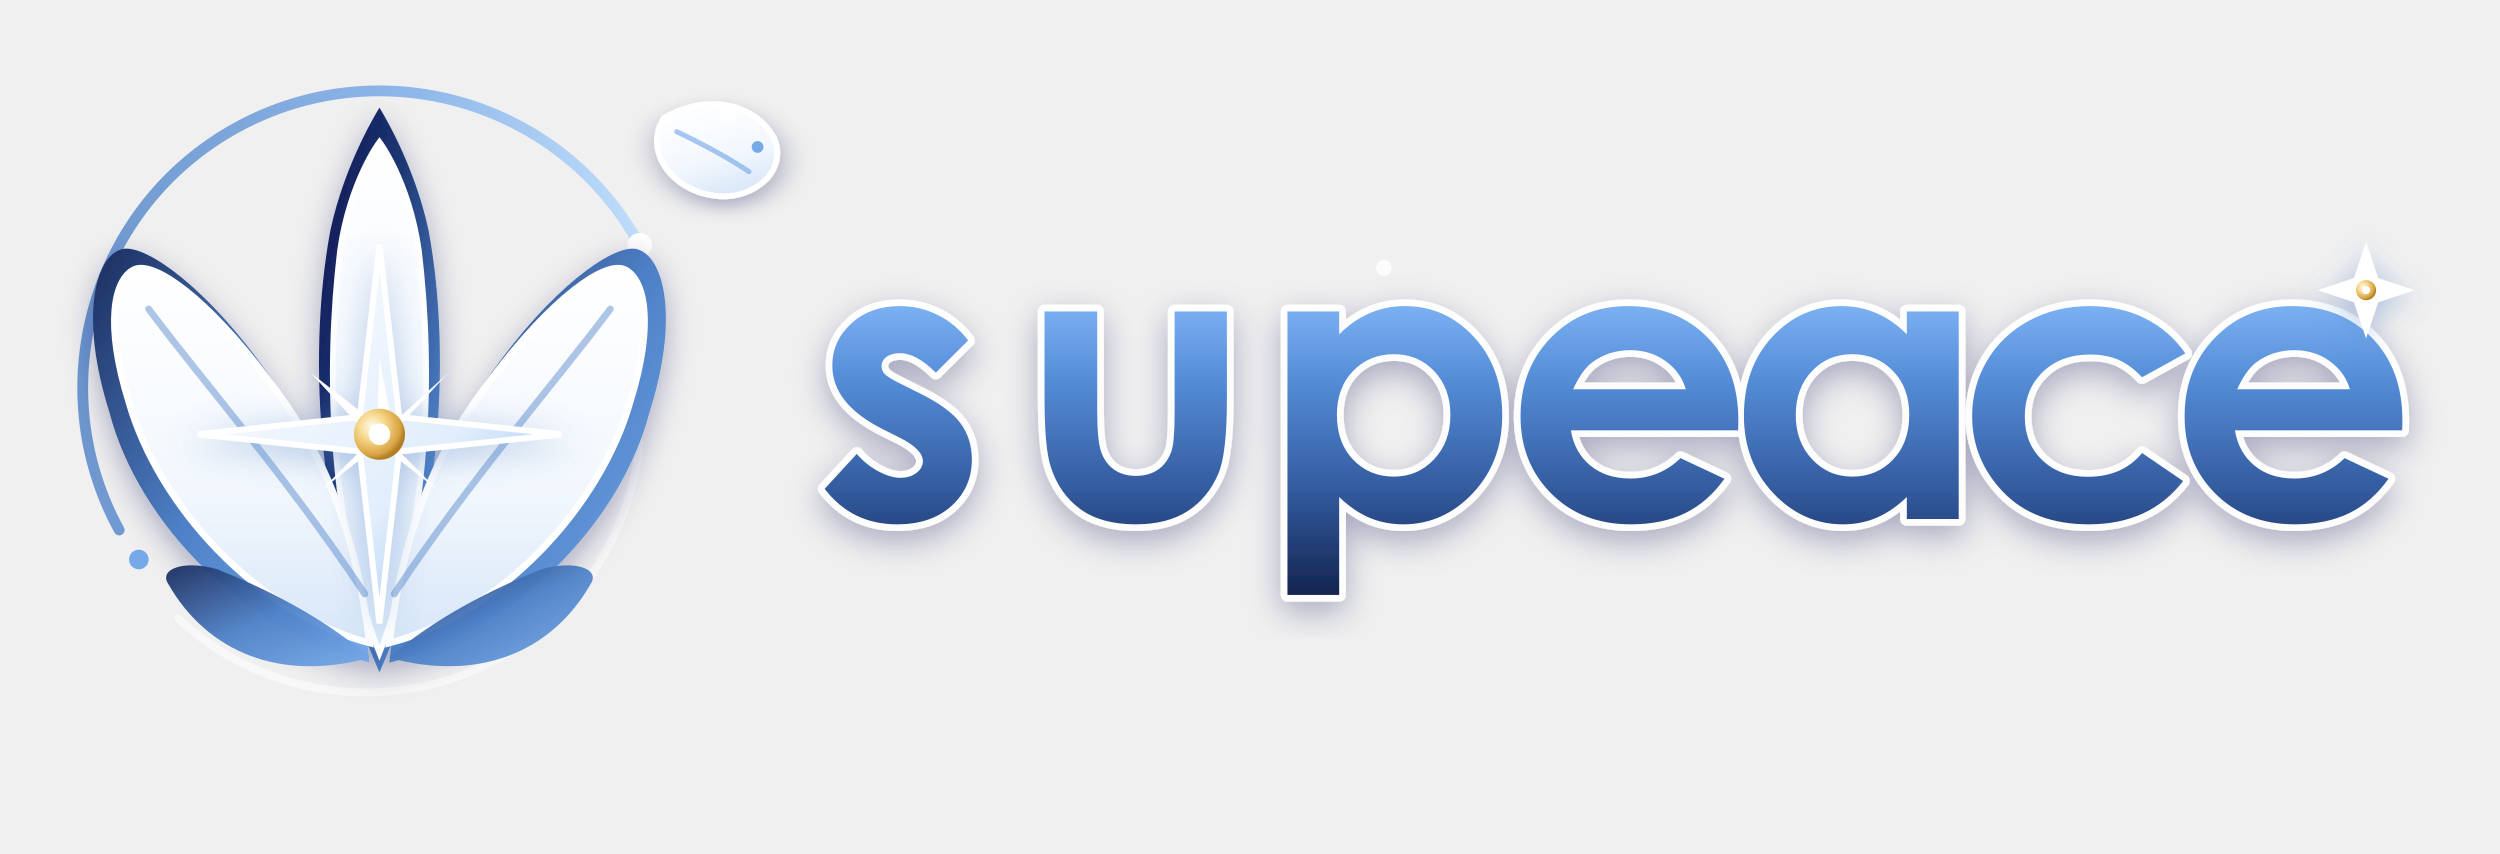
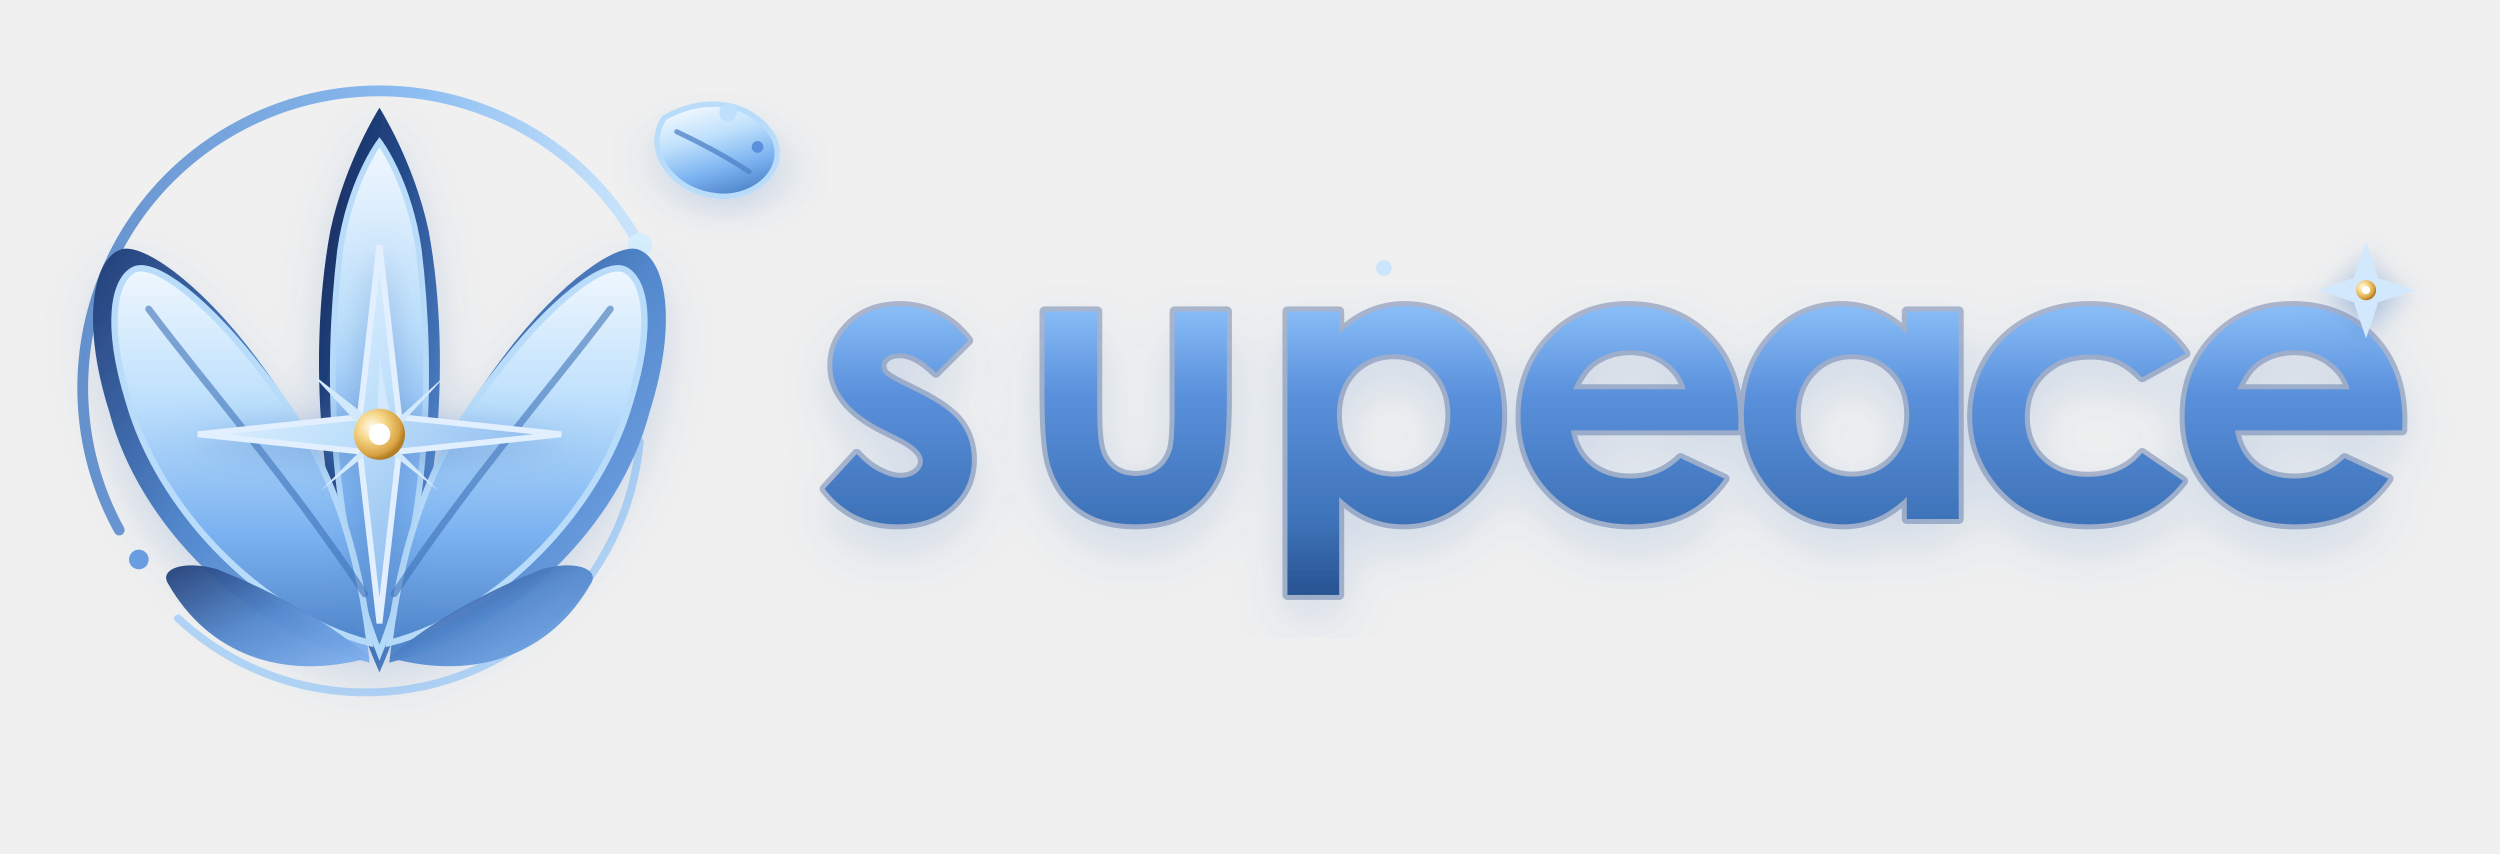
<svg xmlns="http://www.w3.org/2000/svg" viewBox="0 0 448 153" fill="none">
  <defs>
    <linearGradient id="azureWordmarkGrad" x1="0%" y1="0%" x2="0%" y2="100%">
-       <stop offset="0%" stop-color="#7BB0F2" />
-       <stop offset="25%" stop-color="#558DD8" />
-       <stop offset="65%" stop-color="#32599C" />
-       <stop offset="100%" stop-color="#14244F" />
+       <stop offset="0%" stop-color="#89BEF8" />
+       <stop offset="30%" stop-color="#5B91DC" />
+       <stop offset="75%" stop-color="#3D72B8" />
+       <stop offset="100%" stop-color="#285392" />
    </linearGradient>
    <linearGradient id="azurePetalDeep" x1="0%" y1="0%" x2="100%" y2="100%">
-       <stop offset="0%" stop-color="#0B1350" />
-       <stop offset="40%" stop-color="#1E3875" />
+       <stop offset="0%" stop-color="#142654" />
+       <stop offset="40%" stop-color="#254A8A" />
      <stop offset="80%" stop-color="#4E81C7" />
-       <stop offset="100%" stop-color="#6B9DE3" />
+       <stop offset="100%" stop-color="#72A5E7" />
    </linearGradient>
    <linearGradient id="azurePetalMid" x1="0%" y1="0%" x2="100%" y2="100%">
-       <stop offset="0%" stop-color="#1B2D5E" />
-       <stop offset="50%" stop-color="#4E81C7" />
-       <stop offset="100%" stop-color="#76A9E8" />
+       <stop offset="0%" stop-color="#223E77" />
+       <stop offset="50%" stop-color="#5388CD" />
+       <stop offset="100%" stop-color="#83B3F0" />
    </linearGradient>
    <linearGradient id="skyBreezeGrad" x1="0%" y1="0%" x2="100%" y2="0%">
      <stop offset="0%" stop-color="#4E81C7" />
-       <stop offset="60%" stop-color="#76A9E8" />
-       <stop offset="100%" stop-color="#B2D8FC" />
+       <stop offset="60%" stop-color="#7BB4F2" />
+       <stop offset="100%" stop-color="#C5E3FD" />
    </linearGradient>
-     <linearGradient id="lilyWhitePetal" x1="0%" y1="0%" x2="0%" y2="100%">
-       <stop offset="0%" stop-color="#FFFFFF" />
-       <stop offset="60%" stop-color="#F2F7FD" />
-       <stop offset="100%" stop-color="#D7E6F8" />
+     <linearGradient id="lilyAzurePetal" x1="0%" y1="0%" x2="0%" y2="100%">
+       <stop offset="0%" stop-color="#F0F7FE" />
+       <stop offset="35%" stop-color="#BEE0FC" />
+       <stop offset="70%" stop-color="#7CB3F1" />
+       <stop offset="100%" stop-color="#4F85CA" />
    </linearGradient>
    <linearGradient id="starlightDiamond" x1="0%" y1="0%" x2="100%" y2="100%">
      <stop offset="0%" stop-color="#FFFFFF" />
-       <stop offset="60%" stop-color="#E2EEFC" />
-       <stop offset="100%" stop-color="#83B4F1" />
+       <stop offset="45%" stop-color="#BFE0FB" />
+       <stop offset="100%" stop-color="#659CE3" />
    </linearGradient>
    <radialGradient id="stamenGoldCore" cx="35%" cy="35%" r="65%">
      <stop offset="0%" stop-color="#FFFBF0" />
      <stop offset="40%" stop-color="#F7D88C" />
      <stop offset="85%" stop-color="#D9A343" />
      <stop offset="100%" stop-color="#B27E25" />
    </radialGradient>
    <filter id="naturalShadow" x="-15%" y="-15%" width="130%" height="130%">
-       <feDropShadow dx="0" dy="2" stdDeviation="3" flood-color="#0B1350" flood-opacity="0.30" />
+       <feDropShadow dx="0" dy="1.5" stdDeviation="1.8" flood-color="#142654" flood-opacity="0.32" />
+       <feDropShadow dx="0" dy="4" stdDeviation="5" flood-color="#4E81C7" flood-opacity="0.22" />
    </filter>
    <filter id="starGlow" x="-30%" y="-30%" width="160%" height="160%">
-       <feDropShadow dx="0" dy="0" stdDeviation="2.5" flood-color="#FFFFFF" flood-opacity="0.95" />
-       <feDropShadow dx="0" dy="1.5" stdDeviation="3.5" flood-color="#4E81C7" flood-opacity="0.45" />
+       <feDropShadow dx="0" dy="0" stdDeviation="2" flood-color="#FFFFFF" flood-opacity="0.9" />
+       <feDropShadow dx="0" dy="1.5" stdDeviation="3.5" flood-color="#4E81C7" flood-opacity="0.5" />
    </filter>
  </defs>
  <g id="brand-emblem" transform="translate(68, 76.5) scale(0.88) translate(-75, -75)">
-     <path d="M 22 96 A 56 56 0 0 1 128 38" stroke="url(#skyBreezeGrad)" stroke-width="2.2" stroke-linecap="round" fill="none" opacity="0.8" />
-     <path d="M 128 78 A 56 56 0 0 1 34 114" stroke="#FFFFFF" stroke-width="1.6" stroke-linecap="round" fill="none" opacity="0.55" />
-     <circle cx="128" cy="38" r="2.5" fill="#FFFFFF" />
-     <circle cx="26" cy="102" r="2.0" fill="#76A9E8" />
+     <path d="M 22 96 A 56 56 0 0 1 128 38" stroke="url(#skyBreezeGrad)" stroke-width="2.2" stroke-linecap="round" fill="none" opacity="0.85" />
+     <path d="M 128 78 A 56 56 0 0 1 34 114" stroke="#90C4F9" stroke-width="1.6" stroke-linecap="round" fill="none" opacity="0.65" />
+     <circle cx="128" cy="38" r="2.5" fill="#D8EEFE" />
+     <circle cx="26" cy="102" r="2.0" fill="#6B9DE3" />
    <g filter="url(#naturalShadow)">
      <path d="M 75 125 C 63 98 60 62 65 35 C 68 21 75 10 75 10 C 75 10 82 21 85 35 C 90 62 87 98 75 125 Z" fill="url(#azurePetalDeep)" />
      <path d="M 73 123 C 48 117 26 95 20 72 C 14 53 17 41 22 39 C 26 37 38 45 50 61 C 62 77 70 95 73 123 Z" fill="url(#azurePetalMid)" />
      <path d="M 77 123 C 102 117 124 95 130 72 C 136 53 133 41 128 39 C 124 37 112 45 100 61 C 88 77 80 95 77 123 Z" fill="url(#azurePetalMid)" />
    </g>
-     <path d="M 75 121 C 65 96 64 64 67 39 C 69 25 75 17 75 17 C 75 17 81 25 83 39 C 86 64 85 96 75 121 Z" fill="url(#lilyWhitePetal)" stroke="#FFFFFF" stroke-width="1.2" />
-     <path d="M 75 117 L 75 28" stroke="url(#skyBreezeGrad)" stroke-width="1.6" stroke-linecap="round" opacity="0.85" />
-     <path d="M 73 119 C 50 113 30 91 24 70 C 19 54 21 45 25 43 C 29 41 40 49 52 65 C 63 79 70 95 73 119 Z" fill="url(#lilyWhitePetal)" stroke="#FFFFFF" stroke-width="1.4" />
-     <path d="M 28 51 C 40 67 56 85 72 109" stroke="#4E81C7" stroke-width="1.4" stroke-linecap="round" opacity="0.45" fill="none" />
-     <path d="M 77 119 C 100 113 120 91 126 70 C 131 54 129 45 125 43 C 121 41 110 49 98 65 C 87 79 80 95 77 119 Z" fill="url(#lilyWhitePetal)" stroke="#FFFFFF" stroke-width="1.4" />
-     <path d="M 122 51 C 110 67 94 85 78 109" stroke="#4E81C7" stroke-width="1.4" stroke-linecap="round" opacity="0.45" fill="none" />
+     <path d="M 75 121 C 65 96 64 64 67 39 C 69 25 75 17 75 17 C 75 17 81 25 83 39 C 86 64 85 96 75 121 Z" fill="url(#lilyAzurePetal)" stroke="#B8DCFA" stroke-width="1.2" />
+     <path d="M 75 117 L 75 28" stroke="url(#skyBreezeGrad)" stroke-width="1.6" stroke-linecap="round" opacity="0.9" />
+     <path d="M 73 119 C 50 113 30 91 24 70 C 19 54 21 45 25 43 C 29 41 40 49 52 65 C 63 79 70 95 73 119 Z" fill="url(#lilyAzurePetal)" stroke="#B8DCFA" stroke-width="1.3" />
+     <path d="M 28 51 C 40 67 56 85 72 109" stroke="#3D72B8" stroke-width="1.4" stroke-linecap="round" opacity="0.6" fill="none" />
+     <path d="M 77 119 C 100 113 120 91 126 70 C 131 54 129 45 125 43 C 121 41 110 49 98 65 C 87 79 80 95 77 119 Z" fill="url(#lilyAzurePetal)" stroke="#B8DCFA" stroke-width="1.3" />
+     <path d="M 122 51 C 110 67 94 85 78 109" stroke="#3D72B8" stroke-width="1.4" stroke-linecap="round" opacity="0.6" fill="none" />
    <path d="M 73 122 C 55 127 40 121 32 107 C 30 104 35 102 42 104 C 52 108 64 114 73 122 Z" fill="url(#azurePetalMid)" opacity="0.95" />
    <path d="M 77 122 C 95 127 110 121 118 107 C 120 104 115 102 108 104 C 98 108 86 114 77 122 Z" fill="url(#azurePetalMid)" opacity="0.95" />
    <g filter="url(#starGlow)">
-       <polygon points="75,38 79,73 112,76.5 79,80 75,115 71,80 38,76.5 71,73" fill="url(#starlightDiamond)" stroke="#FFFFFF" stroke-width="1.2" />
-       <polygon points="75,61 77.5,74.5 89,64 76.5,77.5 87,88 75,78.5 63,88 73.5,77.5 61,64 74.5,74.5" fill="#FFFFFF" />
+       <polygon points="75,38 79,73 112,76.5 79,80 75,115 71,80 38,76.5 71,73" fill="url(#starlightDiamond)" stroke="#E1EFFF" stroke-width="1.2" />
+       <polygon points="75,61 77.5,74.5 89,64 76.5,77.5 87,88 75,78.5 63,88 73.5,77.5 61,64 74.5,74.5" fill="#D2E8FD" />
      <circle cx="75" cy="76.5" r="5.2" fill="url(#stamenGoldCore)" />
      <circle cx="75" cy="76.5" r="2.2" fill="#FFFFFF" />
    </g>
    <g transform="translate(122, 17) rotate(-16) scale(0.85)" filter="url(#naturalShadow)">
-       <path d="M 14 -2 C 26 -5 36 1 38 10 C 39 19 28 23 20 19 C 11 15 7 4 14 -2 Z" fill="url(#lilyWhitePetal)" stroke="#FFFFFF" stroke-width="1.4" />
-       <path d="M 16 2 Q 25 10 30 16" stroke="#76A9E8" stroke-width="1.2" stroke-linecap="round" fill="none" opacity="0.65" />
+       <path d="M 14 -2 C 26 -5 36 1 38 10 C 39 19 28 23 20 19 C 11 15 7 4 14 -2 Z" fill="url(#lilyAzurePetal)" stroke="#B8DCFA" stroke-width="1.3" />
+       <path d="M 16 2 Q 25 10 30 16" stroke="#4E81C7" stroke-width="1.2" stroke-linecap="round" fill="none" opacity="0.75" />
    </g>
-     <circle cx="146" cy="11" r="1.8" fill="#FFFFFF" />
-     <circle cx="152" cy="18" r="1.2" fill="#76A9E8" />
+     <circle cx="146" cy="11" r="1.8" fill="#BEE0FC" />
+     <circle cx="152" cy="18" r="1.2" fill="#5B91DC" />
  </g>
  <g id="brand-wordmark" filter="url(#naturalShadow)">
-     <path d="M 173.49 61.01 L 167.70 66.78 Q 164.19 63.29 161.31 63.29 Q 159.74 63.29 158.85 63.96 Q 157.97 64.63 157.97 65.62 Q 157.97 66.38 158.52 67.01 Q 159.09 67.64 161.31 68.73 L 164.74 70.44 Q 170.13 73.10 172.14 75.87 Q 174.16 78.64 174.16 82.37 Q 174.16 87.32 170.52 90.65 Q 166.88 93.96 160.77 93.96 Q 152.63 93.96 147.78 87.60 L 153.53 81.34 Q 155.17 83.25 157.36 84.44 Q 159.57 85.62 161.28 85.62 Q 163.13 85.62 164.25 84.73 Q 165.38 83.83 165.38 82.67 Q 165.38 80.52 161.31 78.47 L 158.17 76.90 Q 149.15 72.35 149.15 65.51 Q 149.15 61.11 152.54 57.98 Q 155.94 54.85 161.25 54.85 Q 164.87 54.85 168.06 56.45 Q 171.25 58.03 173.49 61.01 Z M 187.18 55.81 L 196.62 55.81 L 196.62 73.72 Q 196.62 78.96 197.33 80.99 Q 198.05 83.01 199.64 84.15 Q 201.24 85.28 203.55 85.28 Q 205.88 85.28 207.50 84.17 Q 209.12 83.06 209.91 80.90 Q 210.49 79.30 210.49 74.03 L 210.49 55.81 L 219.86 55.81 L 219.86 71.57 Q 219.86 81.31 218.32 84.90 Q 216.44 89.27 212.78 91.62 Q 209.12 93.96 203.49 93.96 Q 197.36 93.96 193.59 91.23 Q 189.82 88.48 188.28 83.60 Q 187.18 80.21 187.18 71.30 L 187.18 55.81 Z M 239.98 55.81 L 239.98 59.91 Q 242.50 57.39 245.45 56.12 Q 248.39 54.85 251.74 54.85 Q 259.02 54.85 264.11 60.36 Q 269.20 65.86 269.20 74.47 Q 269.20 82.78 263.94 88.37 Q 258.68 93.96 251.46 93.96 Q 248.25 93.96 245.48 92.81 Q 242.71 91.67 239.98 89.07 L 239.98 106.61 L 230.71 106.61 L 230.71 55.81 L 239.98 55.81 Z M 249.79 63.47 Q 245.38 63.47 242.47 66.48 Q 239.57 69.48 239.57 74.34 Q 239.57 79.30 242.47 82.36 Q 245.38 85.41 249.79 85.41 Q 254.07 85.41 256.99 82.30 Q 259.91 79.19 259.91 74.37 Q 259.91 69.58 257.03 66.53 Q 254.16 63.47 249.79 63.47 Z M 311.48 77.11 L 281.50 77.11 Q 282.14 81.07 284.97 83.41 Q 287.79 85.75 292.16 85.75 Q 297.39 85.75 301.15 82.10 L 309.02 85.79 Q 306.07 89.96 301.97 91.96 Q 297.87 93.96 292.23 93.96 Q 283.48 93.96 277.98 88.44 Q 272.48 82.92 272.48 74.61 Q 272.48 66.10 277.95 60.48 Q 283.45 54.85 291.71 54.85 Q 300.50 54.85 306.00 60.48 Q 311.51 66.10 311.51 75.33 L 311.48 77.11 Z M 302.10 69.76 Q 301.19 66.65 298.46 64.70 Q 295.75 62.75 292.16 62.75 Q 288.27 62.75 285.33 64.93 Q 283.48 66.30 281.90 69.76 L 302.10 69.76 Z M 341.70 55.81 L 351.00 55.81 L 351.00 93.00 L 341.70 93.00 L 341.70 89.07 Q 338.97 91.67 336.21 92.81 Q 333.46 93.96 330.25 93.96 Q 323.04 93.96 317.77 88.37 Q 312.51 82.78 312.51 74.47 Q 312.51 65.86 317.59 60.36 Q 322.69 54.85 329.98 54.85 Q 333.32 54.85 336.26 56.12 Q 339.21 57.39 341.70 59.91 L 341.70 55.81 Z M 331.89 63.47 Q 327.55 63.47 324.67 66.53 Q 321.80 69.58 321.80 74.37 Q 321.80 79.19 324.73 82.30 Q 327.65 85.41 331.92 85.41 Q 336.33 85.41 339.23 82.36 Q 342.14 79.30 342.14 74.34 Q 342.14 69.48 339.23 66.48 Q 336.33 63.47 331.89 63.47 Z M 391.61 63.33 L 383.86 67.60 Q 381.67 65.32 379.53 64.43 Q 377.40 63.53 374.53 63.53 Q 369.30 63.53 366.06 66.66 Q 362.84 69.79 362.84 74.68 Q 362.84 79.43 365.94 82.43 Q 369.06 85.44 374.11 85.44 Q 380.37 85.44 383.86 81.18 L 391.21 86.20 Q 385.23 93.96 374.32 93.96 Q 364.51 93.96 358.95 88.15 Q 353.41 82.34 353.41 74.54 Q 353.41 69.15 356.10 64.60 Q 358.80 60.05 363.64 57.45 Q 368.48 54.85 374.46 54.85 Q 380.00 54.85 384.41 57.06 Q 388.81 59.27 391.61 63.33 Z M 430.48 77.11 L 400.50 77.11 Q 401.14 81.07 403.97 83.41 Q 406.79 85.75 411.16 85.75 Q 416.39 85.75 420.15 82.10 L 428.02 85.79 Q 425.07 89.96 420.97 91.96 Q 416.87 93.96 411.23 93.96 Q 402.48 93.96 396.98 88.44 Q 391.48 82.92 391.48 74.61 Q 391.48 66.10 396.95 60.48 Q 402.45 54.85 410.71 54.85 Q 419.50 54.85 425.00 60.48 Q 430.51 66.10 430.51 75.33 L 430.48 77.11 Z M 421.10 69.76 Q 420.19 66.65 417.46 64.70 Q 414.75 62.75 411.16 62.75 Q 407.27 62.75 404.33 64.93 Q 402.48 66.30 400.90 69.76 L 421.10 69.76 Z" fill="none" stroke="#FFFFFF" stroke-width="2.4" stroke-linejoin="round" stroke-linecap="round" opacity="0.95" />
+     <path d="M 173.49 61.01 L 167.70 66.78 Q 164.19 63.29 161.31 63.29 Q 159.74 63.29 158.85 63.96 Q 157.97 64.63 157.97 65.62 Q 157.97 66.38 158.52 67.01 Q 159.09 67.64 161.31 68.73 L 164.74 70.44 Q 170.13 73.10 172.14 75.87 Q 174.16 78.64 174.16 82.37 Q 174.16 87.32 170.52 90.65 Q 166.88 93.96 160.77 93.96 Q 152.63 93.96 147.78 87.60 L 153.53 81.34 Q 155.17 83.25 157.36 84.44 Q 159.57 85.62 161.28 85.62 Q 163.13 85.62 164.25 84.73 Q 165.38 83.83 165.38 82.67 Q 165.38 80.52 161.31 78.47 L 158.17 76.90 Q 149.15 72.35 149.15 65.51 Q 149.15 61.11 152.54 57.98 Q 155.94 54.85 161.25 54.85 Q 164.87 54.85 168.06 56.45 Q 171.25 58.03 173.49 61.01 Z M 187.18 55.81 L 196.62 55.81 L 196.62 73.72 Q 196.62 78.96 197.33 80.99 Q 198.05 83.01 199.64 84.15 Q 201.24 85.28 203.55 85.28 Q 205.88 85.28 207.50 84.17 Q 209.12 83.06 209.91 80.90 Q 210.49 79.30 210.49 74.03 L 210.49 55.81 L 219.86 55.81 L 219.86 71.57 Q 219.86 81.31 218.32 84.90 Q 216.44 89.27 212.78 91.62 Q 209.12 93.96 203.49 93.96 Q 197.36 93.96 193.59 91.23 Q 189.82 88.48 188.28 83.60 Q 187.18 80.21 187.18 71.30 L 187.18 55.81 Z M 239.98 55.81 L 239.98 59.91 Q 242.50 57.39 245.45 56.12 Q 248.39 54.85 251.74 54.85 Q 259.02 54.85 264.11 60.36 Q 269.20 65.86 269.20 74.47 Q 269.20 82.78 263.94 88.37 Q 258.68 93.96 251.46 93.96 Q 248.25 93.96 245.48 92.81 Q 242.71 91.67 239.98 89.07 L 239.98 106.61 L 230.71 106.61 L 230.71 55.81 L 239.98 55.81 Z M 249.79 63.47 Q 245.38 63.47 242.47 66.48 Q 239.57 69.48 239.57 74.34 Q 239.57 79.30 242.47 82.36 Q 245.38 85.41 249.79 85.41 Q 254.07 85.41 256.99 82.30 Q 259.91 79.19 259.91 74.37 Q 259.91 69.58 257.03 66.53 Q 254.16 63.47 249.79 63.47 Z M 311.48 77.11 L 281.50 77.11 Q 282.14 81.07 284.97 83.41 Q 287.79 85.75 292.16 85.75 Q 297.39 85.75 301.15 82.10 L 309.02 85.79 Q 306.07 89.96 301.97 91.96 Q 297.87 93.96 292.23 93.96 Q 283.48 93.96 277.98 88.44 Q 272.48 82.92 272.48 74.61 Q 272.48 66.10 277.95 60.48 Q 283.45 54.85 291.71 54.85 Q 300.50 54.85 306.00 60.48 Q 311.51 66.10 311.51 75.33 L 311.48 77.11 Z M 302.10 69.76 Q 301.19 66.65 298.46 64.70 Q 295.75 62.75 292.16 62.75 Q 288.27 62.75 285.33 64.93 Q 283.48 66.30 281.90 69.76 L 302.10 69.76 Z M 341.70 55.81 L 351.00 55.81 L 351.00 93.00 L 341.70 93.00 L 341.70 89.07 Q 338.97 91.67 336.21 92.81 Q 333.46 93.96 330.25 93.96 Q 323.04 93.96 317.77 88.37 Q 312.51 82.78 312.51 74.47 Q 312.51 65.86 317.59 60.36 Q 322.69 54.85 329.98 54.85 Q 333.32 54.85 336.26 56.12 Q 339.21 57.39 341.70 59.91 L 341.70 55.81 Z M 331.89 63.47 Q 327.55 63.47 324.67 66.53 Q 321.80 69.58 321.80 74.37 Q 321.80 79.19 324.73 82.30 Q 327.65 85.41 331.92 85.41 Q 336.33 85.41 339.23 82.36 Q 342.14 79.30 342.14 74.34 Q 342.14 69.48 339.23 66.48 Q 336.33 63.47 331.89 63.47 Z M 391.61 63.33 L 383.86 67.60 Q 381.67 65.32 379.53 64.43 Q 377.40 63.53 374.53 63.53 Q 369.30 63.53 366.06 66.66 Q 362.84 69.79 362.84 74.68 Q 362.84 79.43 365.94 82.43 Q 369.06 85.44 374.11 85.44 Q 380.37 85.44 383.86 81.18 L 391.21 86.20 Q 385.23 93.96 374.32 93.96 Q 364.51 93.96 358.95 88.15 Q 353.41 82.34 353.41 74.54 Q 353.41 69.15 356.10 64.60 Q 358.80 60.05 363.64 57.45 Q 368.48 54.85 374.46 54.85 Q 380.00 54.85 384.41 57.06 Q 388.81 59.27 391.61 63.33 Z M 430.48 77.11 L 400.50 77.11 Q 401.14 81.07 403.97 83.41 Q 406.79 85.75 411.16 85.75 Q 416.39 85.75 420.15 82.10 L 428.02 85.79 Q 425.07 89.96 420.97 91.96 Q 416.87 93.96 411.23 93.96 Q 402.48 93.96 396.98 88.44 Q 391.48 82.92 391.48 74.61 Q 391.48 66.10 396.95 60.48 Q 402.45 54.85 410.71 54.85 Q 419.50 54.85 425.00 60.48 Q 430.51 66.10 430.51 75.33 L 430.48 77.11 Z M 421.10 69.76 Q 420.19 66.65 417.46 64.70 Q 414.75 62.75 411.16 62.75 Q 407.27 62.75 404.33 64.93 Q 402.48 66.30 400.90 69.76 L 421.10 69.76 Z" fill="none" stroke="#254A8A" stroke-width="1.8" stroke-linejoin="round" stroke-linecap="round" opacity="0.35" />
    <path d="M 173.49 61.01 L 167.70 66.78 Q 164.19 63.29 161.31 63.29 Q 159.74 63.29 158.85 63.96 Q 157.97 64.63 157.97 65.62 Q 157.97 66.38 158.52 67.01 Q 159.09 67.64 161.31 68.73 L 164.74 70.44 Q 170.13 73.10 172.14 75.87 Q 174.16 78.64 174.16 82.37 Q 174.16 87.32 170.52 90.65 Q 166.88 93.96 160.77 93.96 Q 152.63 93.96 147.78 87.60 L 153.53 81.34 Q 155.17 83.25 157.36 84.44 Q 159.57 85.62 161.28 85.62 Q 163.13 85.62 164.25 84.73 Q 165.38 83.83 165.38 82.67 Q 165.38 80.52 161.31 78.47 L 158.17 76.90 Q 149.15 72.35 149.15 65.51 Q 149.15 61.11 152.54 57.98 Q 155.94 54.85 161.25 54.85 Q 164.87 54.85 168.06 56.45 Q 171.25 58.03 173.49 61.01 Z M 187.18 55.81 L 196.62 55.81 L 196.62 73.72 Q 196.62 78.96 197.33 80.99 Q 198.05 83.01 199.64 84.15 Q 201.24 85.28 203.55 85.28 Q 205.88 85.28 207.50 84.17 Q 209.12 83.06 209.91 80.90 Q 210.49 79.30 210.49 74.03 L 210.49 55.81 L 219.86 55.81 L 219.86 71.57 Q 219.86 81.31 218.32 84.90 Q 216.44 89.27 212.78 91.62 Q 209.12 93.96 203.49 93.96 Q 197.36 93.96 193.59 91.23 Q 189.82 88.48 188.28 83.60 Q 187.18 80.21 187.18 71.30 L 187.18 55.81 Z M 239.98 55.81 L 239.98 59.91 Q 242.50 57.39 245.45 56.12 Q 248.39 54.85 251.74 54.85 Q 259.02 54.85 264.11 60.36 Q 269.20 65.86 269.20 74.47 Q 269.20 82.78 263.94 88.37 Q 258.68 93.96 251.46 93.96 Q 248.25 93.96 245.48 92.81 Q 242.71 91.67 239.98 89.07 L 239.98 106.61 L 230.71 106.61 L 230.71 55.81 L 239.98 55.81 Z M 249.79 63.47 Q 245.38 63.47 242.47 66.48 Q 239.57 69.48 239.57 74.34 Q 239.57 79.30 242.47 82.36 Q 245.38 85.41 249.79 85.41 Q 254.07 85.41 256.99 82.30 Q 259.91 79.19 259.91 74.37 Q 259.91 69.58 257.03 66.53 Q 254.16 63.47 249.79 63.47 Z M 311.48 77.11 L 281.50 77.11 Q 282.14 81.07 284.97 83.41 Q 287.79 85.75 292.16 85.75 Q 297.39 85.75 301.15 82.10 L 309.02 85.79 Q 306.07 89.96 301.97 91.96 Q 297.87 93.96 292.23 93.96 Q 283.48 93.96 277.98 88.44 Q 272.48 82.92 272.48 74.61 Q 272.48 66.10 277.95 60.48 Q 283.45 54.85 291.71 54.85 Q 300.50 54.85 306.00 60.48 Q 311.51 66.10 311.51 75.33 L 311.48 77.11 Z M 302.10 69.76 Q 301.19 66.65 298.46 64.70 Q 295.75 62.75 292.16 62.75 Q 288.27 62.75 285.33 64.93 Q 283.48 66.30 281.90 69.76 L 302.10 69.76 Z M 341.70 55.81 L 351.00 55.81 L 351.00 93.00 L 341.70 93.00 L 341.70 89.07 Q 338.97 91.67 336.21 92.81 Q 333.46 93.96 330.25 93.96 Q 323.04 93.96 317.77 88.37 Q 312.51 82.78 312.51 74.47 Q 312.51 65.86 317.59 60.36 Q 322.69 54.85 329.98 54.85 Q 333.32 54.85 336.26 56.12 Q 339.21 57.39 341.70 59.91 L 341.70 55.81 Z M 331.89 63.47 Q 327.55 63.47 324.67 66.53 Q 321.80 69.58 321.80 74.37 Q 321.80 79.19 324.73 82.30 Q 327.65 85.41 331.92 85.41 Q 336.33 85.41 339.23 82.36 Q 342.14 79.30 342.14 74.34 Q 342.14 69.48 339.23 66.48 Q 336.33 63.47 331.89 63.47 Z M 391.61 63.33 L 383.86 67.60 Q 381.67 65.32 379.53 64.43 Q 377.40 63.53 374.53 63.53 Q 369.30 63.53 366.06 66.66 Q 362.84 69.79 362.84 74.68 Q 362.84 79.43 365.94 82.43 Q 369.06 85.44 374.11 85.44 Q 380.37 85.44 383.86 81.18 L 391.21 86.20 Q 385.23 93.96 374.32 93.96 Q 364.51 93.96 358.95 88.15 Q 353.41 82.34 353.41 74.54 Q 353.41 69.15 356.10 64.60 Q 358.80 60.05 363.64 57.45 Q 368.48 54.85 374.46 54.85 Q 380.00 54.85 384.41 57.06 Q 388.81 59.27 391.61 63.33 Z M 430.48 77.11 L 400.50 77.11 Q 401.14 81.07 403.97 83.41 Q 406.79 85.75 411.16 85.75 Q 416.39 85.75 420.15 82.10 L 428.02 85.79 Q 425.07 89.96 420.97 91.96 Q 416.87 93.96 411.23 93.96 Q 402.48 93.96 396.98 88.44 Q 391.48 82.92 391.48 74.61 Q 391.48 66.10 396.95 60.48 Q 402.45 54.85 410.71 54.85 Q 419.50 54.85 425.00 60.48 Q 430.51 66.10 430.51 75.33 L 430.48 77.11 Z M 421.10 69.76 Q 420.19 66.65 417.46 64.70 Q 414.75 62.75 411.16 62.75 Q 407.27 62.75 404.33 64.93 Q 402.48 66.30 400.90 69.76 L 421.10 69.76 Z" fill="url(#azureWordmarkGrad)" />
  </g>
  <g transform="translate(424, 52) scale(0.72)" filter="url(#starGlow)">
-     <polygon points="0,-12 3,-3 12,0 3,3 0,12 -3,3 -12,0 -3,-3" fill="#FFFFFF" />
+     <polygon points="0,-12 3,-3 12,0 3,3 0,12 -3,3 -12,0 -3,-3" fill="#D2E8FD" />
    <circle cx="0" cy="0" r="2.5" fill="url(#stamenGoldCore)" />
    <circle cx="0" cy="0" r="1.0" fill="#FFFFFF" />
  </g>
-   <circle cx="248" cy="48" r="1.4" fill="#FFFFFF" opacity="0.85" />
+   <circle cx="248" cy="48" r="1.4" fill="#C5E3FD" opacity="0.9" />
</svg>
